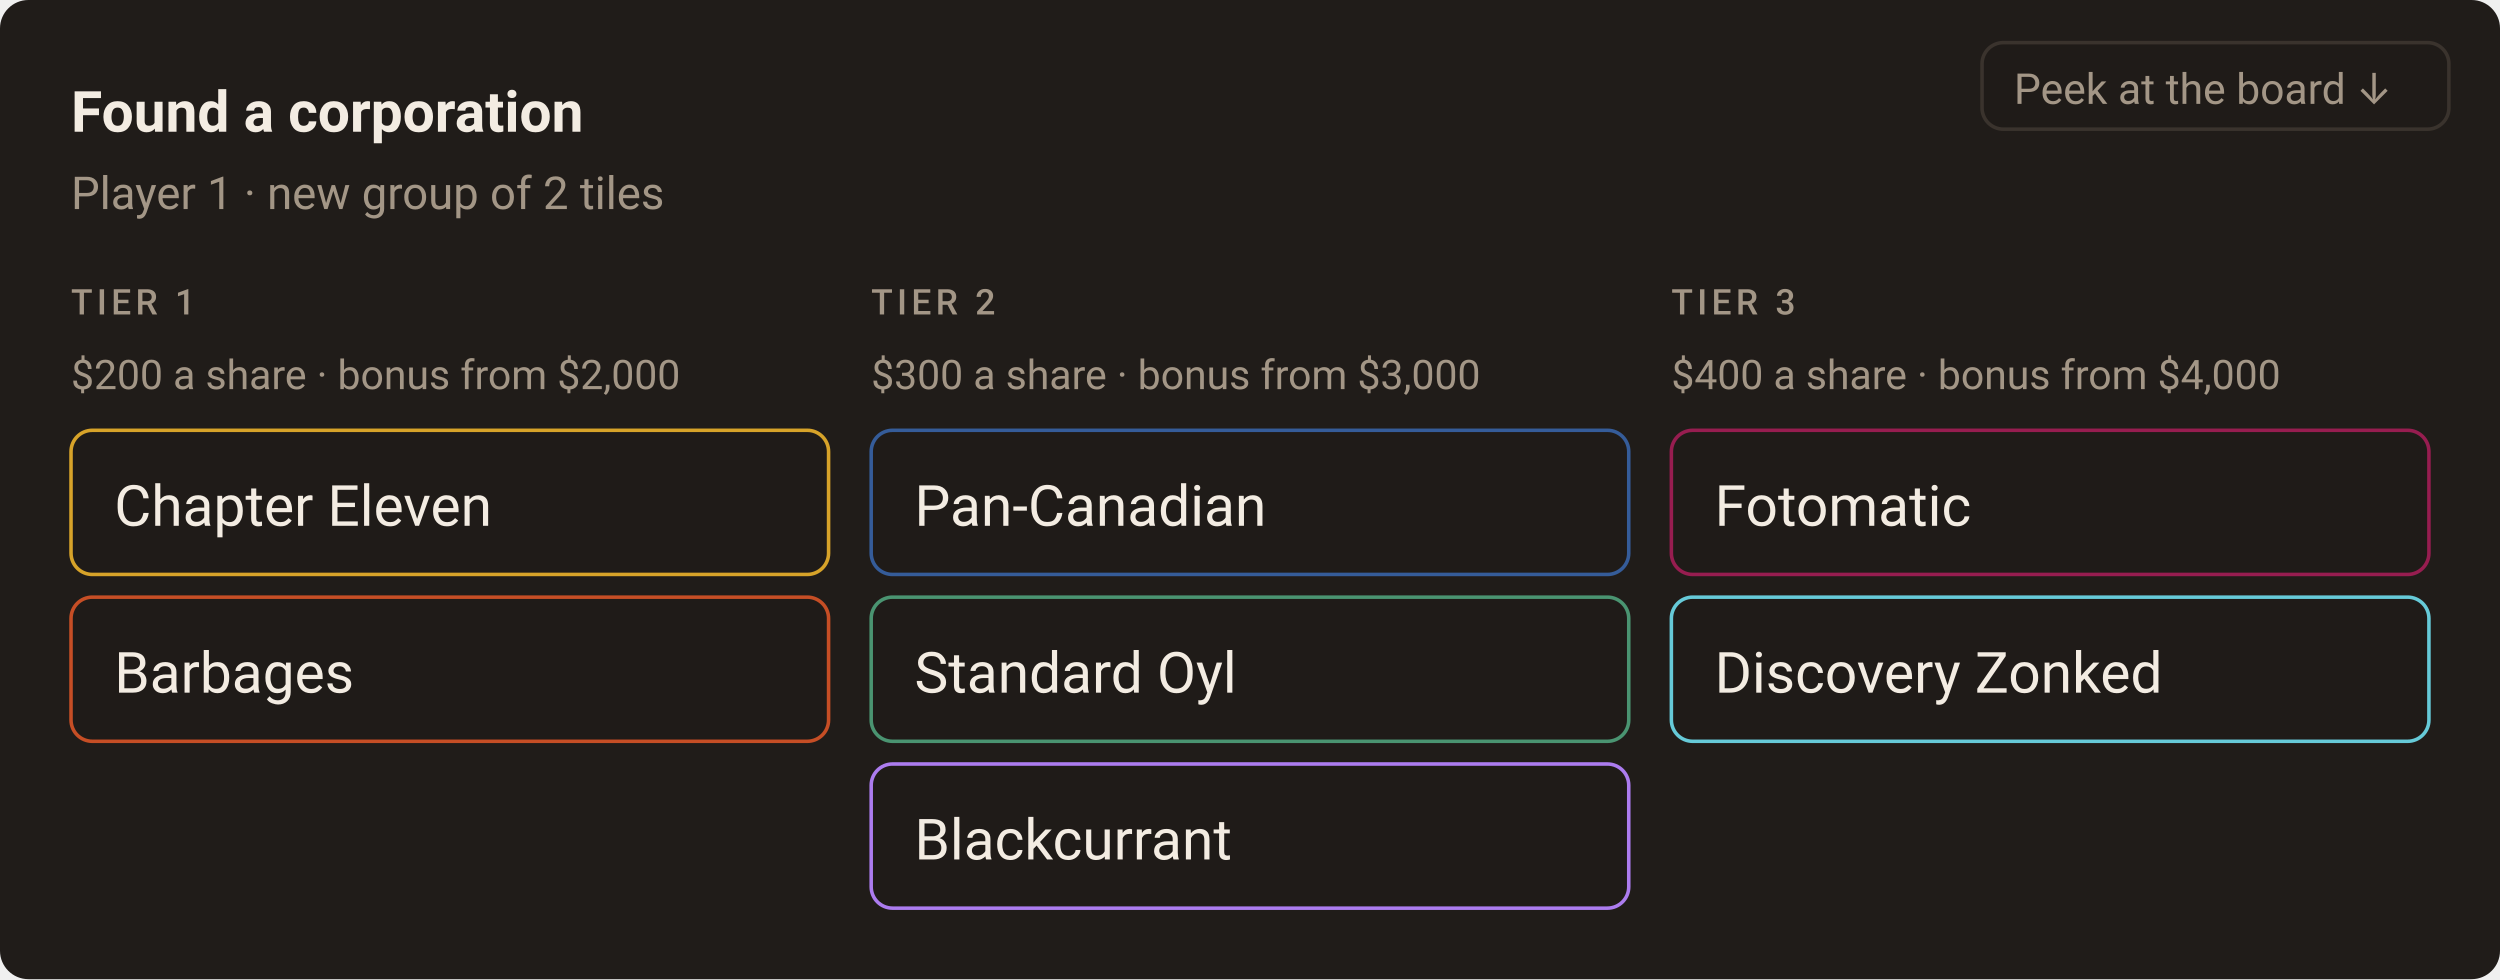
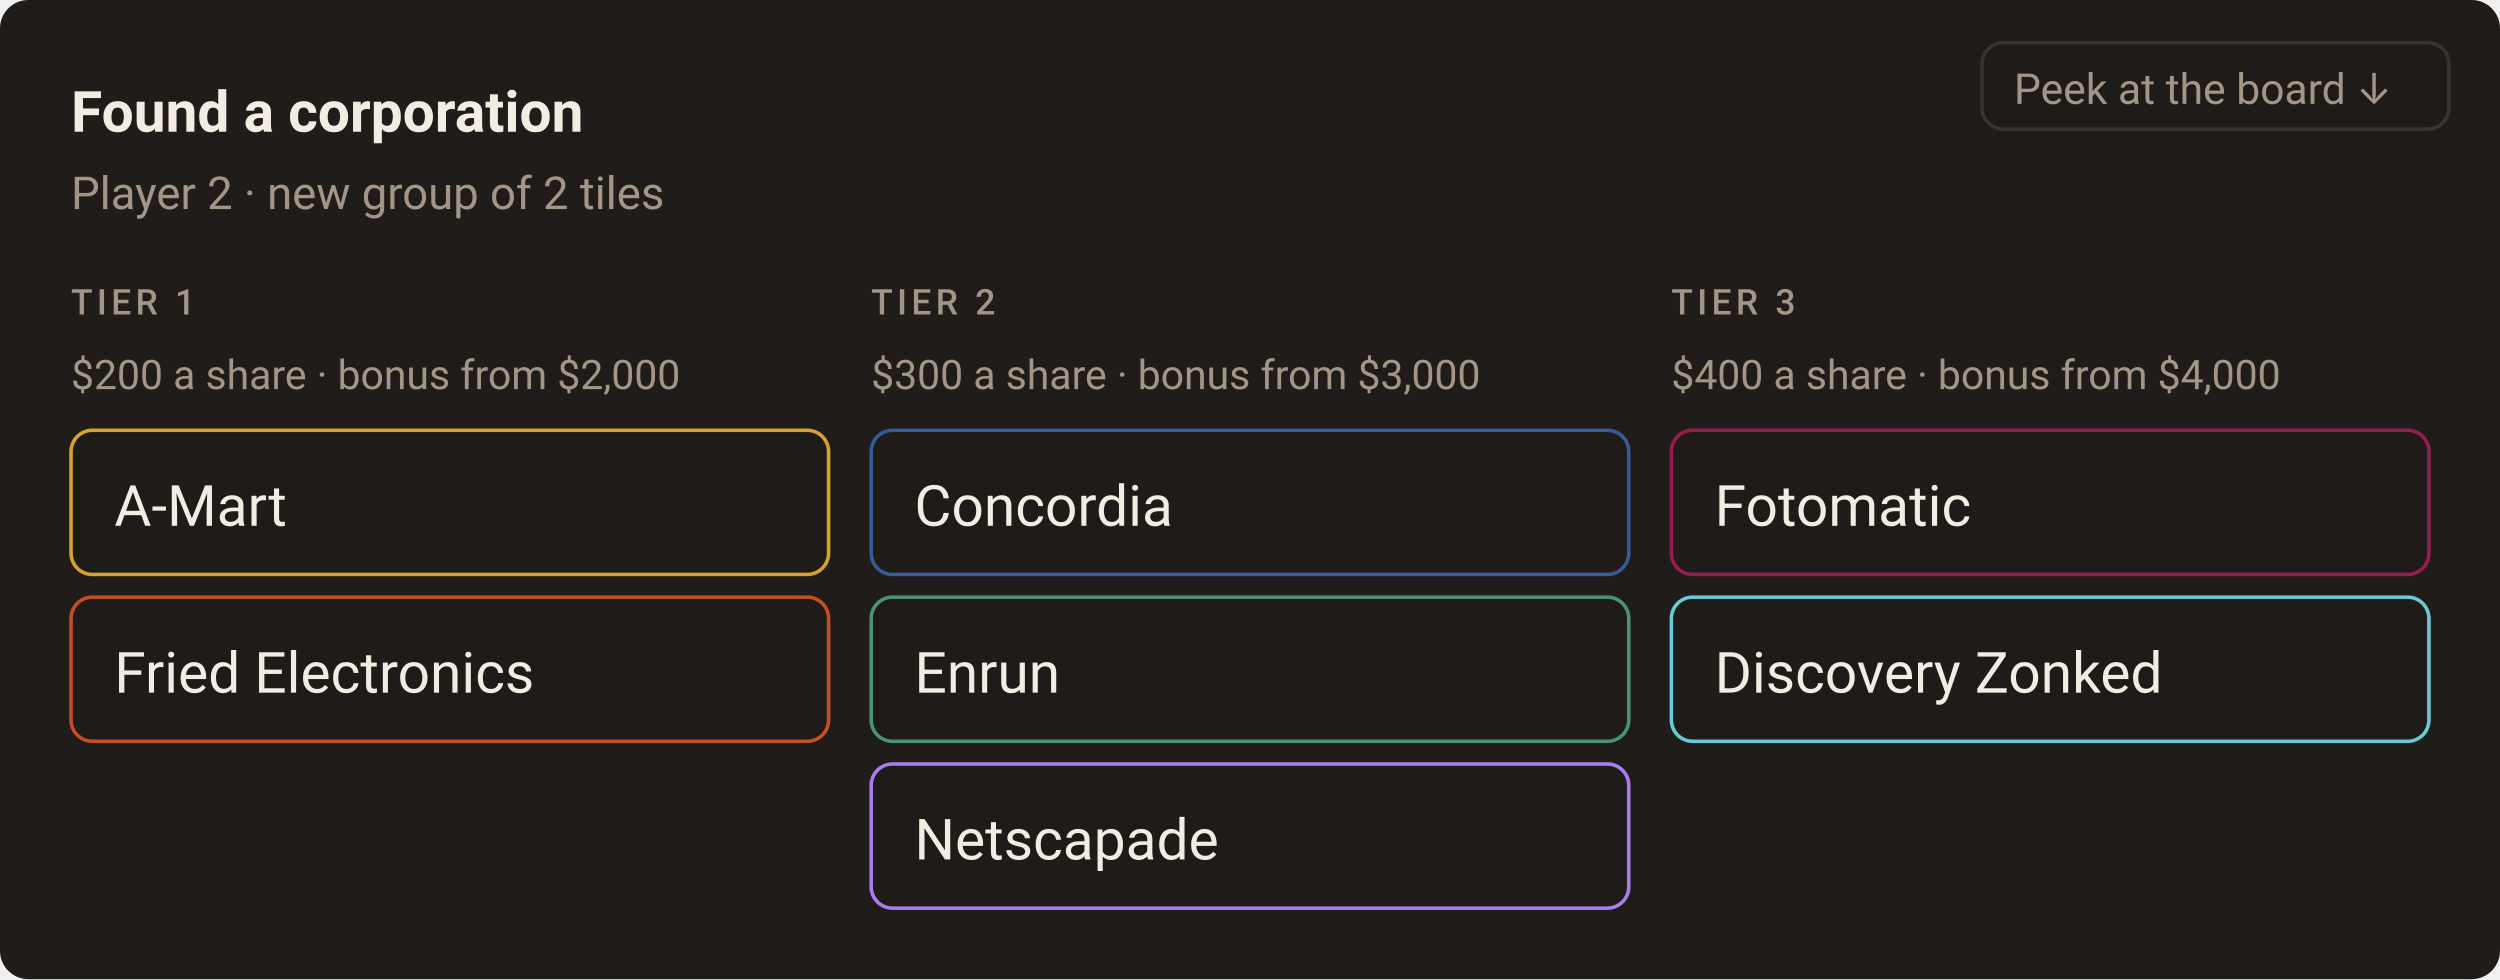
<svg xmlns="http://www.w3.org/2000/svg" data-stacking-context="true" aria-owns="radix-_r_l_" width="704" height="275.734" viewBox="368 312.133 704 275.734">
  <style />
  <g data-stacking-layer="rootBackgroundAndBorders" />
  <g data-stacking-layer="childStackingContextsWithNegativeStackLevels" />
  <g data-stacking-layer="inFlowNonInlineNonPositionedDescendants" />
  <g data-stacking-layer="nonPositionedFloats" />
  <g data-stacking-layer="inFlowInlineLevelNonPositionedDescendants" />
  <g data-stacking-layer="childStackingContextsWithStackLevelZeroAndPositionedDescendantsWithStackLevelZero" />
  <g data-stacking-layer="childStackingContextsWithPositiveStackLevels" />
  <g data-tag="div" id="radix-_r_l_" class="_content_4z2vp_15 _foundContent_4z2vp_91" data-z-index="auto" data-stacking-context="true" tabindex="-1" aria-labelledby="radix-_r_m_" role="dialog" aria-owns="radix-_r_m_ _minimizeButton_4z2vp_1681 div1">
    <g data-stacking-layer="rootBackgroundAndBorders">
      <rect width="704" height="275.734" x="368" y="312.133" fill="rgb(32, 28, 25)" rx="8" ry="8" />
    </g>
    <g data-tag="h2" id="radix-_r_m_" class="_srOnly_4z2vp_468" data-z-index="auto" data-stacking-context="true" role="heading" aria-level="2" mask="url(#mask-for-radix-_r_m_1)">
      <mask id="mask-for-radix-_r_m_1">
        <rect width="1" height="1" x="388" y="332.133" fill="#ffffff" />
      </mask>
      <text color="rgb(243, 236, 226)" dominant-baseline="text-after-edge" font-family="&quot;DM Sans&quot;, system-ui, -apple-system, &quot;Segoe UI&quot;, Roboto, sans-serif" font-size="16px" font-size-adjust="none" font-stretch="100%" font-style="normal" font-variant="normal" font-weight="700" direction="ltr" letter-spacing="normal" text-decoration="none" text-anchor="start" text-rendering="auto" unicode-bidi="isolate" word-spacing="0px" writing-mode="horizontal-tb" user-select="auto" fill="rgb(243, 236, 226)">
        <tspan xml:space="preserve" x="388" y="353.133" textLength="117.016" lengthAdjust="spacingAndGlyphs">Game decision</tspan>
      </text>
    </g>
    <g data-tag="button" id="_minimizeButton_4z2vp_1681" class="_minimizeButton_4z2vp_168" data-z-index="auto" data-stacking-context="true" role="button" aria-labelledby="">
      <g data-stacking-layer="rootBackgroundAndBorders">
        <rect width="131.469" height="24.375" x="926.141" y="324.133" fill="rgb(31, 27, 24)" stroke="rgb(58, 51, 45)" stroke-width="1px" rx="6" ry="6" />
      </g>
      <text color="rgb(163, 150, 134)" dominant-baseline="text-after-edge" font-family="&quot;DM Sans&quot;, system-ui, -apple-system, &quot;Segoe UI&quot;, Roboto, sans-serif" font-size="12px" font-size-adjust="none" font-stretch="100%" font-style="normal" font-variant="normal" font-weight="400" direction="ltr" letter-spacing="normal" text-decoration="none" text-anchor="start" text-rendering="auto" unicode-bidi="normal" word-spacing="0px" writing-mode="horizontal-tb" user-select="auto" fill="rgb(163, 150, 134)">
        <tspan xml:space="preserve" x="935.141" y="344.32" textLength="113.469" lengthAdjust="spacingAndGlyphs">Peek at the board ↓</tspan>
      </text>
    </g>
    <g data-tag="div" id="div1" data-z-index="auto" data-stacking-context="true" aria-owns="h21 _seat_4z2vp_421 _foundTiers_4z2vp_961">
      <g data-tag="h2" id="h21" data-z-index="auto" data-stacking-context="true" role="heading" aria-level="2">
        <text color="rgb(243, 236, 226)" dominant-baseline="text-after-edge" font-family="&quot;DM Sans&quot;, system-ui, -apple-system, &quot;Segoe UI&quot;, Roboto, sans-serif" font-size="16px" font-size-adjust="none" font-stretch="100%" font-style="normal" font-variant="normal" font-weight="700" direction="ltr" letter-spacing="normal" text-decoration="none" text-anchor="start" text-rendering="auto" unicode-bidi="isolate" word-spacing="0px" writing-mode="horizontal-tb" user-select="auto" fill="rgb(243, 236, 226)">
          <tspan xml:space="preserve" x="388" y="353.133" textLength="158.375" lengthAdjust="spacingAndGlyphs">Found a corporation</tspan>
        </text>
      </g>
      <g data-tag="p" id="_seat_4z2vp_421" class="_seat_4z2vp_42" data-z-index="auto" data-stacking-context="true">
        <text color="rgb(163, 150, 134)" dominant-baseline="text-after-edge" font-family="&quot;DM Sans&quot;, system-ui, -apple-system, &quot;Segoe UI&quot;, Roboto, sans-serif" font-size="12.8px" font-size-adjust="none" font-stretch="100%" font-style="normal" font-variant="normal" font-weight="400" direction="ltr" letter-spacing="normal" text-decoration="none" text-anchor="start" text-rendering="auto" unicode-bidi="isolate" word-spacing="0px" writing-mode="horizontal-tb" user-select="auto" fill="rgb(163, 150, 134)">
-           <tspan xml:space="preserve" x="388" y="374.133" textLength="171.25" lengthAdjust="spacingAndGlyphs">Player 1 · new group of 2 tiles</tspan>
+           <tspan xml:space="preserve" x="388" y="374.133" textLength="174.438" lengthAdjust="spacingAndGlyphs">Player 2 · new group of 2 tiles</tspan>
        </text>
      </g>
      <g data-tag="div" id="_foundTiers_4z2vp_961" class="_foundTiers_4z2vp_96" data-z-index="auto" data-stacking-context="true" aria-owns="_foundTier_4z2vp_961 _foundTier_4z2vp_962 _foundTier_4z2vp_963">
        <g data-tag="section" id="_foundTier_4z2vp_961" class="_foundTier_4z2vp_96" data-z-index="auto" data-stacking-context="true" role="group" aria-label="Tier 1" aria-owns="_foundTierName_4z2vp_1101 tabnum1 _foundOption_4z2vp_1271 _foundOption_4z2vp_1272">
          <g data-tag="h3" id="_foundTierName_4z2vp_1101" class="_foundTierName_4z2vp_110" data-z-index="auto" data-stacking-context="true" role="heading" aria-level="3">
            <text color="rgb(163, 150, 134)" dominant-baseline="text-after-edge" font-family="&quot;DM Sans&quot;, system-ui, -apple-system, &quot;Segoe UI&quot;, Roboto, sans-serif" font-size="10px" font-size-adjust="none" font-stretch="100%" font-style="normal" font-variant="normal" font-weight="500" direction="ltr" letter-spacing="1.2px" text-decoration="none" text-anchor="start" text-rendering="auto" unicode-bidi="isolate" word-spacing="0px" writing-mode="horizontal-tb" user-select="auto" fill="rgb(163, 150, 134)">
              <tspan xml:space="preserve" x="388" y="403.133" textLength="33" lengthAdjust="spacingAndGlyphs">TIER 1</tspan>
            </text>
          </g>
          <g data-tag="p" id="tabnum1" class="tabnum _foundTierTerms_4z2vp_121" data-z-index="auto" data-stacking-context="true">
            <text color="rgb(163, 150, 134)" dominant-baseline="text-after-edge" font-family="&quot;DM Sans&quot;, system-ui, -apple-system, &quot;Segoe UI&quot;, Roboto, sans-serif" font-size="11.52px" font-size-adjust="none" font-stretch="100%" font-style="normal" font-variant="tabular-nums" font-weight="400" direction="ltr" letter-spacing="normal" text-decoration="none" text-anchor="start" text-rendering="auto" unicode-bidi="isolate" word-spacing="0px" writing-mode="horizontal-tb" user-select="auto" fill="rgb(163, 150, 134)">
              <tspan xml:space="preserve" x="388" y="424.523" textLength="184.516" lengthAdjust="spacingAndGlyphs">$200 a share · bonus from $2,000</tspan>
            </text>
          </g>
          <g data-tag="button" id="_foundOption_4z2vp_1271" class="_foundOption_4z2vp_127" data-z-index="auto" data-stacking-context="true" role="button" aria-labelledby="">
            <g data-stacking-layer="rootBackgroundAndBorders">
              <rect width="213.328" height="40.594" x="388" y="433.305" fill="rgb(31, 27, 24)" stroke="rgb(215, 163, 41)" stroke-width="1px" rx="6" ry="6" />
            </g>
            <text color="rgb(243, 236, 226)" dominant-baseline="text-after-edge" font-family="&quot;DM Sans&quot;, system-ui, -apple-system, &quot;Segoe UI&quot;, Roboto, sans-serif" font-size="16px" font-size-adjust="none" font-stretch="100%" font-style="normal" font-variant="normal" font-weight="400" direction="ltr" letter-spacing="normal" text-decoration="none" text-anchor="start" text-rendering="auto" unicode-bidi="normal" word-spacing="0px" writing-mode="horizontal-tb" user-select="auto" fill="rgb(243, 236, 226)">
-               <tspan xml:space="preserve" x="400.188" y="464.102" textLength="114.25" lengthAdjust="spacingAndGlyphs">Chapter Eleven</tspan>
+               <tspan xml:space="preserve" x="400.188" y="464.102" textLength="54.391" lengthAdjust="spacingAndGlyphs">A-Mart</tspan>
            </text>
          </g>
          <g data-tag="button" id="_foundOption_4z2vp_1272" class="_foundOption_4z2vp_127" data-z-index="auto" data-stacking-context="true" role="button" aria-labelledby="">
            <g data-stacking-layer="rootBackgroundAndBorders">
              <rect width="213.328" height="40.594" x="388" y="480.289" fill="rgb(31, 27, 24)" stroke="rgb(198, 78, 37)" stroke-width="1px" rx="6" ry="6" />
            </g>
            <text color="rgb(243, 236, 226)" dominant-baseline="text-after-edge" font-family="&quot;DM Sans&quot;, system-ui, -apple-system, &quot;Segoe UI&quot;, Roboto, sans-serif" font-size="16px" font-size-adjust="none" font-stretch="100%" font-style="normal" font-variant="normal" font-weight="400" direction="ltr" letter-spacing="normal" text-decoration="none" text-anchor="start" text-rendering="auto" unicode-bidi="normal" word-spacing="0px" writing-mode="horizontal-tb" user-select="auto" fill="rgb(243, 236, 226)">
-               <tspan xml:space="preserve" x="400.188" y="511.086" textLength="70.172" lengthAdjust="spacingAndGlyphs">Barbages</tspan>
+               <tspan xml:space="preserve" x="400.188" y="511.086" textLength="126.484" lengthAdjust="spacingAndGlyphs">Fried Electronics</tspan>
            </text>
          </g>
        </g>
        <g data-tag="section" id="_foundTier_4z2vp_962" class="_foundTier_4z2vp_96" data-z-index="auto" data-stacking-context="true" role="group" aria-label="Tier 2" aria-owns="_foundTierName_4z2vp_1102 tabnum2 _foundOption_4z2vp_1273 _foundOption_4z2vp_1274 _foundOption_4z2vp_1275">
          <g data-tag="h3" id="_foundTierName_4z2vp_1102" class="_foundTierName_4z2vp_110" data-z-index="auto" data-stacking-context="true" role="heading" aria-level="3">
            <text color="rgb(163, 150, 134)" dominant-baseline="text-after-edge" font-family="&quot;DM Sans&quot;, system-ui, -apple-system, &quot;Segoe UI&quot;, Roboto, sans-serif" font-size="10px" font-size-adjust="none" font-stretch="100%" font-style="normal" font-variant="normal" font-weight="500" direction="ltr" letter-spacing="1.2px" text-decoration="none" text-anchor="start" text-rendering="auto" unicode-bidi="isolate" word-spacing="0px" writing-mode="horizontal-tb" user-select="auto" fill="rgb(163, 150, 134)">
              <tspan xml:space="preserve" x="613.328" y="403.133" textLength="35.484" lengthAdjust="spacingAndGlyphs">TIER 2</tspan>
            </text>
          </g>
          <g data-tag="p" id="tabnum2" class="tabnum _foundTierTerms_4z2vp_121" data-z-index="auto" data-stacking-context="true">
            <text color="rgb(163, 150, 134)" dominant-baseline="text-after-edge" font-family="&quot;DM Sans&quot;, system-ui, -apple-system, &quot;Segoe UI&quot;, Roboto, sans-serif" font-size="11.52px" font-size-adjust="none" font-stretch="100%" font-style="normal" font-variant="tabular-nums" font-weight="400" direction="ltr" letter-spacing="normal" text-decoration="none" text-anchor="start" text-rendering="auto" unicode-bidi="isolate" word-spacing="0px" writing-mode="horizontal-tb" user-select="auto" fill="rgb(163, 150, 134)">
              <tspan xml:space="preserve" x="613.328" y="424.523" textLength="185" lengthAdjust="spacingAndGlyphs">$300 a share · bonus from $3,000</tspan>
            </text>
          </g>
          <g data-tag="button" id="_foundOption_4z2vp_1273" class="_foundOption_4z2vp_127" data-z-index="auto" data-stacking-context="true" role="button" aria-labelledby="">
            <g data-stacking-layer="rootBackgroundAndBorders">
              <rect width="213.328" height="40.594" x="613.328" y="433.305" fill="rgb(31, 27, 24)" stroke="rgb(53, 92, 153)" stroke-width="1px" rx="6" ry="6" />
            </g>
            <text color="rgb(243, 236, 226)" dominant-baseline="text-after-edge" font-family="&quot;DM Sans&quot;, system-ui, -apple-system, &quot;Segoe UI&quot;, Roboto, sans-serif" font-size="16px" font-size-adjust="none" font-stretch="100%" font-style="normal" font-variant="normal" font-weight="400" direction="ltr" letter-spacing="normal" text-decoration="none" text-anchor="start" text-rendering="auto" unicode-bidi="normal" word-spacing="0px" writing-mode="horizontal-tb" user-select="auto" fill="rgb(243, 236, 226)">
-               <tspan xml:space="preserve" x="625.516" y="464.102" textLength="107.469" lengthAdjust="spacingAndGlyphs">Pan-Canadian</tspan>
+               <tspan xml:space="preserve" x="625.516" y="464.102" textLength="78.422" lengthAdjust="spacingAndGlyphs">Concordia</tspan>
            </text>
          </g>
          <g data-tag="button" id="_foundOption_4z2vp_1274" class="_foundOption_4z2vp_127" data-z-index="auto" data-stacking-context="true" role="button" aria-labelledby="">
            <g data-stacking-layer="rootBackgroundAndBorders">
              <rect width="213.328" height="40.594" x="613.328" y="480.289" fill="rgb(31, 27, 24)" stroke="rgb(74, 148, 113)" stroke-width="1px" rx="6" ry="6" />
            </g>
            <text color="rgb(243, 236, 226)" dominant-baseline="text-after-edge" font-family="&quot;DM Sans&quot;, system-ui, -apple-system, &quot;Segoe UI&quot;, Roboto, sans-serif" font-size="16px" font-size-adjust="none" font-stretch="100%" font-style="normal" font-variant="normal" font-weight="400" direction="ltr" letter-spacing="normal" text-decoration="none" text-anchor="start" text-rendering="auto" unicode-bidi="normal" word-spacing="0px" writing-mode="horizontal-tb" user-select="auto" fill="rgb(243, 236, 226)">
-               <tspan xml:space="preserve" x="625.516" y="511.086" textLength="98.766" lengthAdjust="spacingAndGlyphs">Standard Oyl</tspan>
+               <tspan xml:space="preserve" x="625.516" y="511.086" textLength="43.438" lengthAdjust="spacingAndGlyphs">Enrun</tspan>
            </text>
          </g>
          <g data-tag="button" id="_foundOption_4z2vp_1275" class="_foundOption_4z2vp_127" data-z-index="auto" data-stacking-context="true" role="button" aria-labelledby="">
            <g data-stacking-layer="rootBackgroundAndBorders">
              <rect width="213.328" height="40.594" x="613.328" y="527.273" fill="rgb(31, 27, 24)" stroke="rgb(172, 124, 239)" stroke-width="1px" rx="6" ry="6" />
            </g>
            <text color="rgb(243, 236, 226)" dominant-baseline="text-after-edge" font-family="&quot;DM Sans&quot;, system-ui, -apple-system, &quot;Segoe UI&quot;, Roboto, sans-serif" font-size="16px" font-size-adjust="none" font-stretch="100%" font-style="normal" font-variant="normal" font-weight="400" direction="ltr" letter-spacing="normal" text-decoration="none" text-anchor="start" text-rendering="auto" unicode-bidi="normal" word-spacing="0px" writing-mode="horizontal-tb" user-select="auto" fill="rgb(243, 236, 226)">
-               <tspan xml:space="preserve" x="625.516" y="558.07" textLength="95.422" lengthAdjust="spacingAndGlyphs">Blackcurrant</tspan>
+               <tspan xml:space="preserve" x="625.516" y="558.07" textLength="91.703" lengthAdjust="spacingAndGlyphs">Netscapade</tspan>
            </text>
          </g>
        </g>
        <g data-tag="section" id="_foundTier_4z2vp_963" class="_foundTier_4z2vp_96" data-z-index="auto" data-stacking-context="true" role="group" aria-label="Tier 3" aria-owns="_foundTierName_4z2vp_1103 tabnum3 _foundOption_4z2vp_1276 _foundOption_4z2vp_1277">
          <g data-tag="h3" id="_foundTierName_4z2vp_1103" class="_foundTierName_4z2vp_110" data-z-index="auto" data-stacking-context="true" role="heading" aria-level="3">
            <text color="rgb(163, 150, 134)" dominant-baseline="text-after-edge" font-family="&quot;DM Sans&quot;, system-ui, -apple-system, &quot;Segoe UI&quot;, Roboto, sans-serif" font-size="10px" font-size-adjust="none" font-stretch="100%" font-style="normal" font-variant="normal" font-weight="500" direction="ltr" letter-spacing="1.2px" text-decoration="none" text-anchor="start" text-rendering="auto" unicode-bidi="isolate" word-spacing="0px" writing-mode="horizontal-tb" user-select="auto" fill="rgb(163, 150, 134)">
              <tspan xml:space="preserve" x="838.656" y="403.133" textLength="35.656" lengthAdjust="spacingAndGlyphs">TIER 3</tspan>
            </text>
          </g>
          <g data-tag="p" id="tabnum3" class="tabnum _foundTierTerms_4z2vp_121" data-z-index="auto" data-stacking-context="true">
            <text color="rgb(163, 150, 134)" dominant-baseline="text-after-edge" font-family="&quot;DM Sans&quot;, system-ui, -apple-system, &quot;Segoe UI&quot;, Roboto, sans-serif" font-size="11.52px" font-size-adjust="none" font-stretch="100%" font-style="normal" font-variant="tabular-nums" font-weight="400" direction="ltr" letter-spacing="normal" text-decoration="none" text-anchor="start" text-rendering="auto" unicode-bidi="isolate" word-spacing="0px" writing-mode="horizontal-tb" user-select="auto" fill="rgb(163, 150, 134)">
              <tspan xml:space="preserve" x="838.656" y="424.523" textLength="185.609" lengthAdjust="spacingAndGlyphs">$400 a share · bonus from $4,000</tspan>
            </text>
          </g>
          <g data-tag="button" id="_foundOption_4z2vp_1276" class="_foundOption_4z2vp_127" data-z-index="auto" data-stacking-context="true" role="button" aria-labelledby="">
            <g data-stacking-layer="rootBackgroundAndBorders">
              <rect width="213.328" height="40.594" x="838.656" y="433.305" fill="rgb(31, 27, 24)" stroke="rgb(151, 29, 80)" stroke-width="1px" rx="6" ry="6" />
            </g>
            <text color="rgb(243, 236, 226)" dominant-baseline="text-after-edge" font-family="&quot;DM Sans&quot;, system-ui, -apple-system, &quot;Segoe UI&quot;, Roboto, sans-serif" font-size="16px" font-size-adjust="none" font-stretch="100%" font-style="normal" font-variant="normal" font-weight="400" direction="ltr" letter-spacing="normal" text-decoration="none" text-anchor="start" text-rendering="auto" unicode-bidi="normal" word-spacing="0px" writing-mode="horizontal-tb" user-select="auto" fill="rgb(243, 236, 226)">
              <tspan xml:space="preserve" x="850.844" y="464.102" textLength="76.469" lengthAdjust="spacingAndGlyphs">Fotomatic</tspan>
            </text>
          </g>
          <g data-tag="button" id="_foundOption_4z2vp_1277" class="_foundOption_4z2vp_127" data-z-index="auto" data-stacking-context="true" role="button" aria-labelledby="">
            <g data-stacking-layer="rootBackgroundAndBorders">
              <rect width="213.328" height="40.594" x="838.656" y="480.289" fill="rgb(31, 27, 24)" stroke="rgb(102, 202, 216)" stroke-width="1px" rx="6" ry="6" />
            </g>
            <text color="rgb(243, 236, 226)" dominant-baseline="text-after-edge" font-family="&quot;DM Sans&quot;, system-ui, -apple-system, &quot;Segoe UI&quot;, Roboto, sans-serif" font-size="16px" font-size-adjust="none" font-stretch="100%" font-style="normal" font-variant="normal" font-weight="400" direction="ltr" letter-spacing="normal" text-decoration="none" text-anchor="start" text-rendering="auto" unicode-bidi="normal" word-spacing="0px" writing-mode="horizontal-tb" user-select="auto" fill="rgb(243, 236, 226)">
              <tspan xml:space="preserve" x="850.844" y="511.086" textLength="133.734" lengthAdjust="spacingAndGlyphs">Discovery Zonked</tspan>
            </text>
          </g>
        </g>
      </g>
    </g>
  </g>
</svg>
